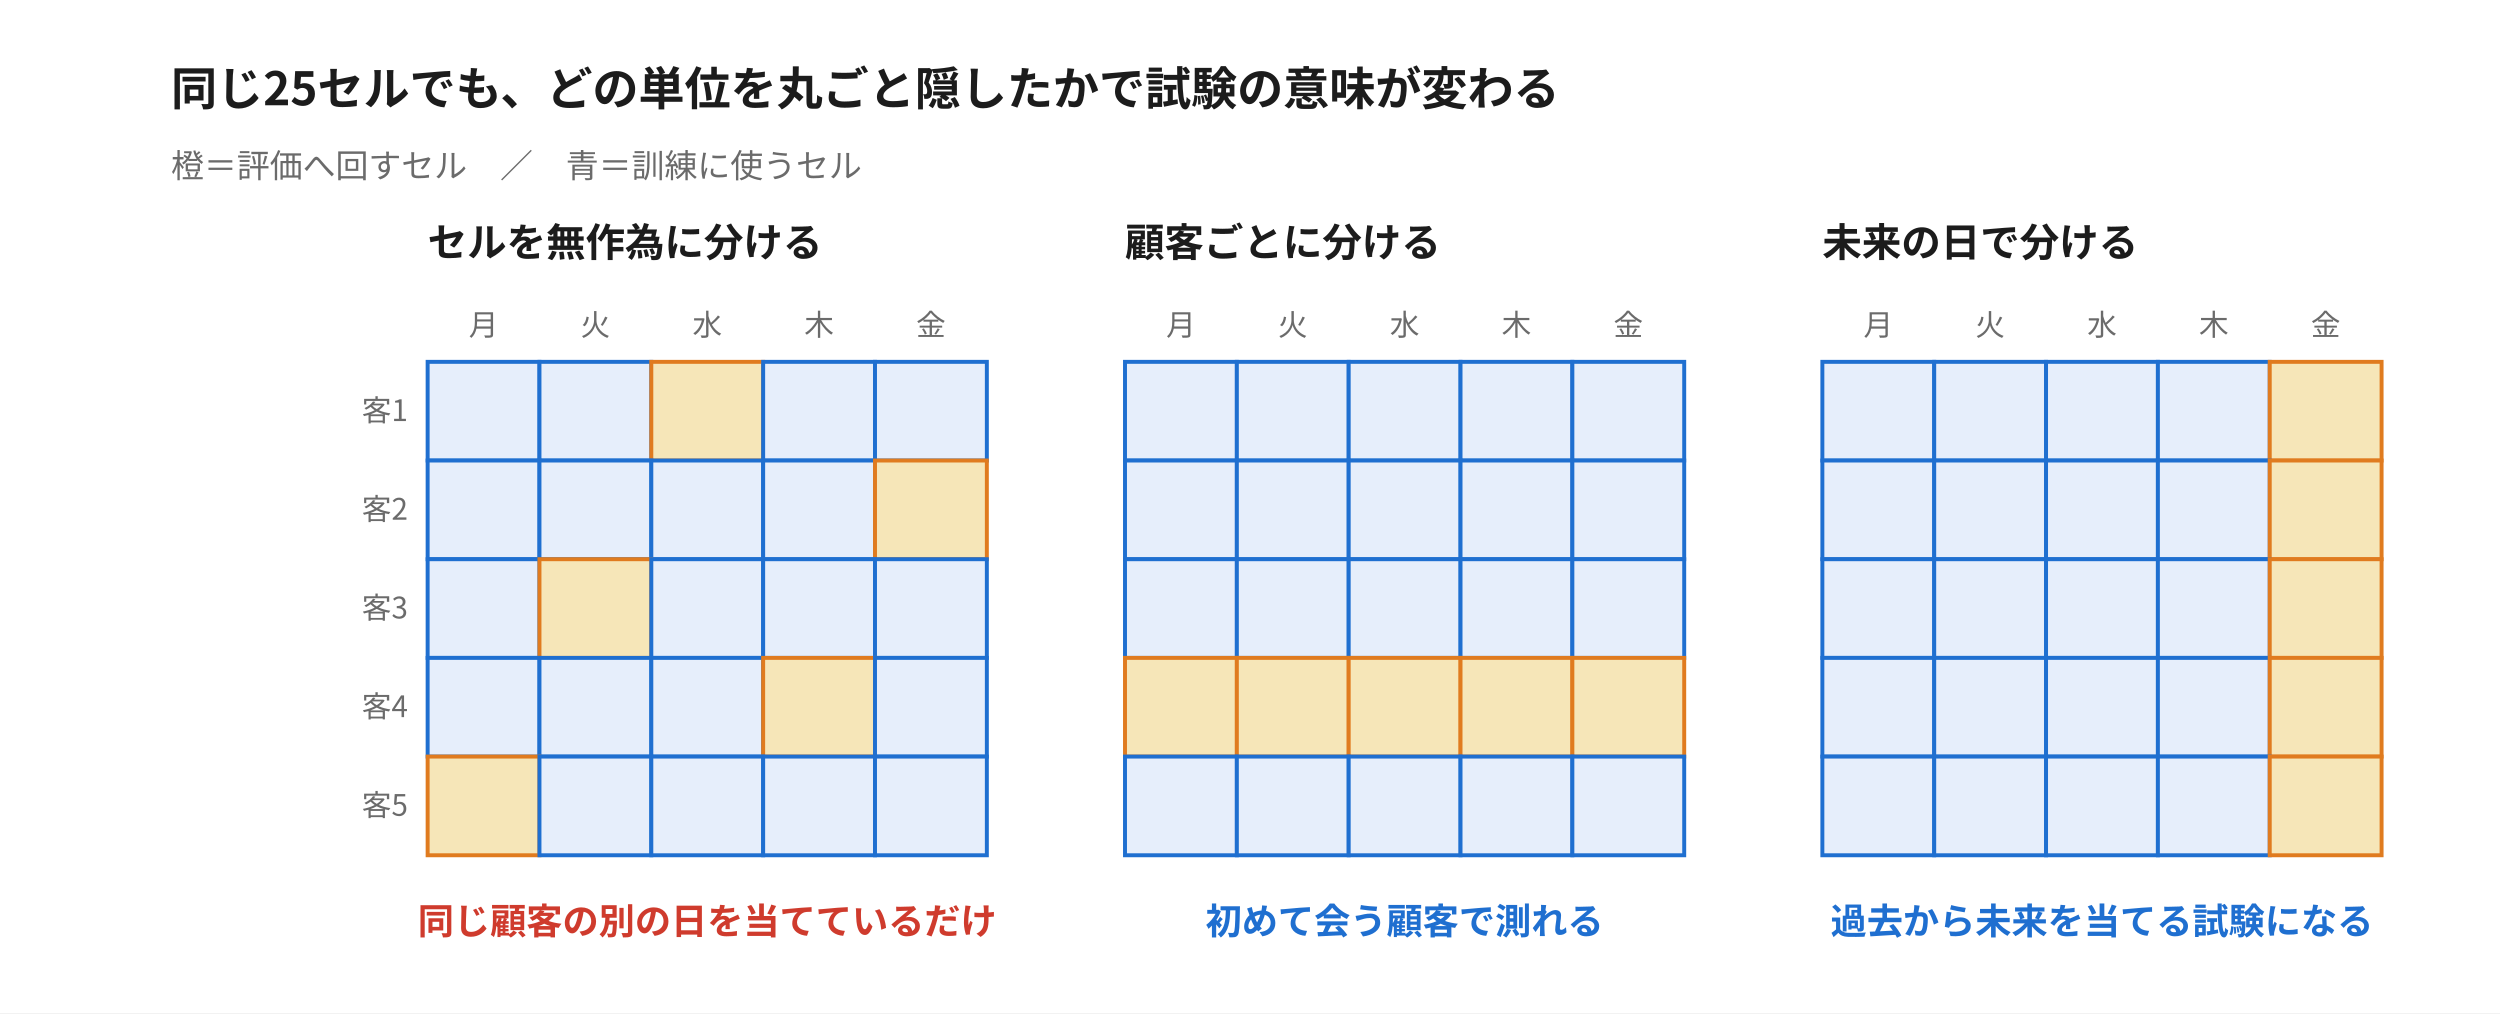
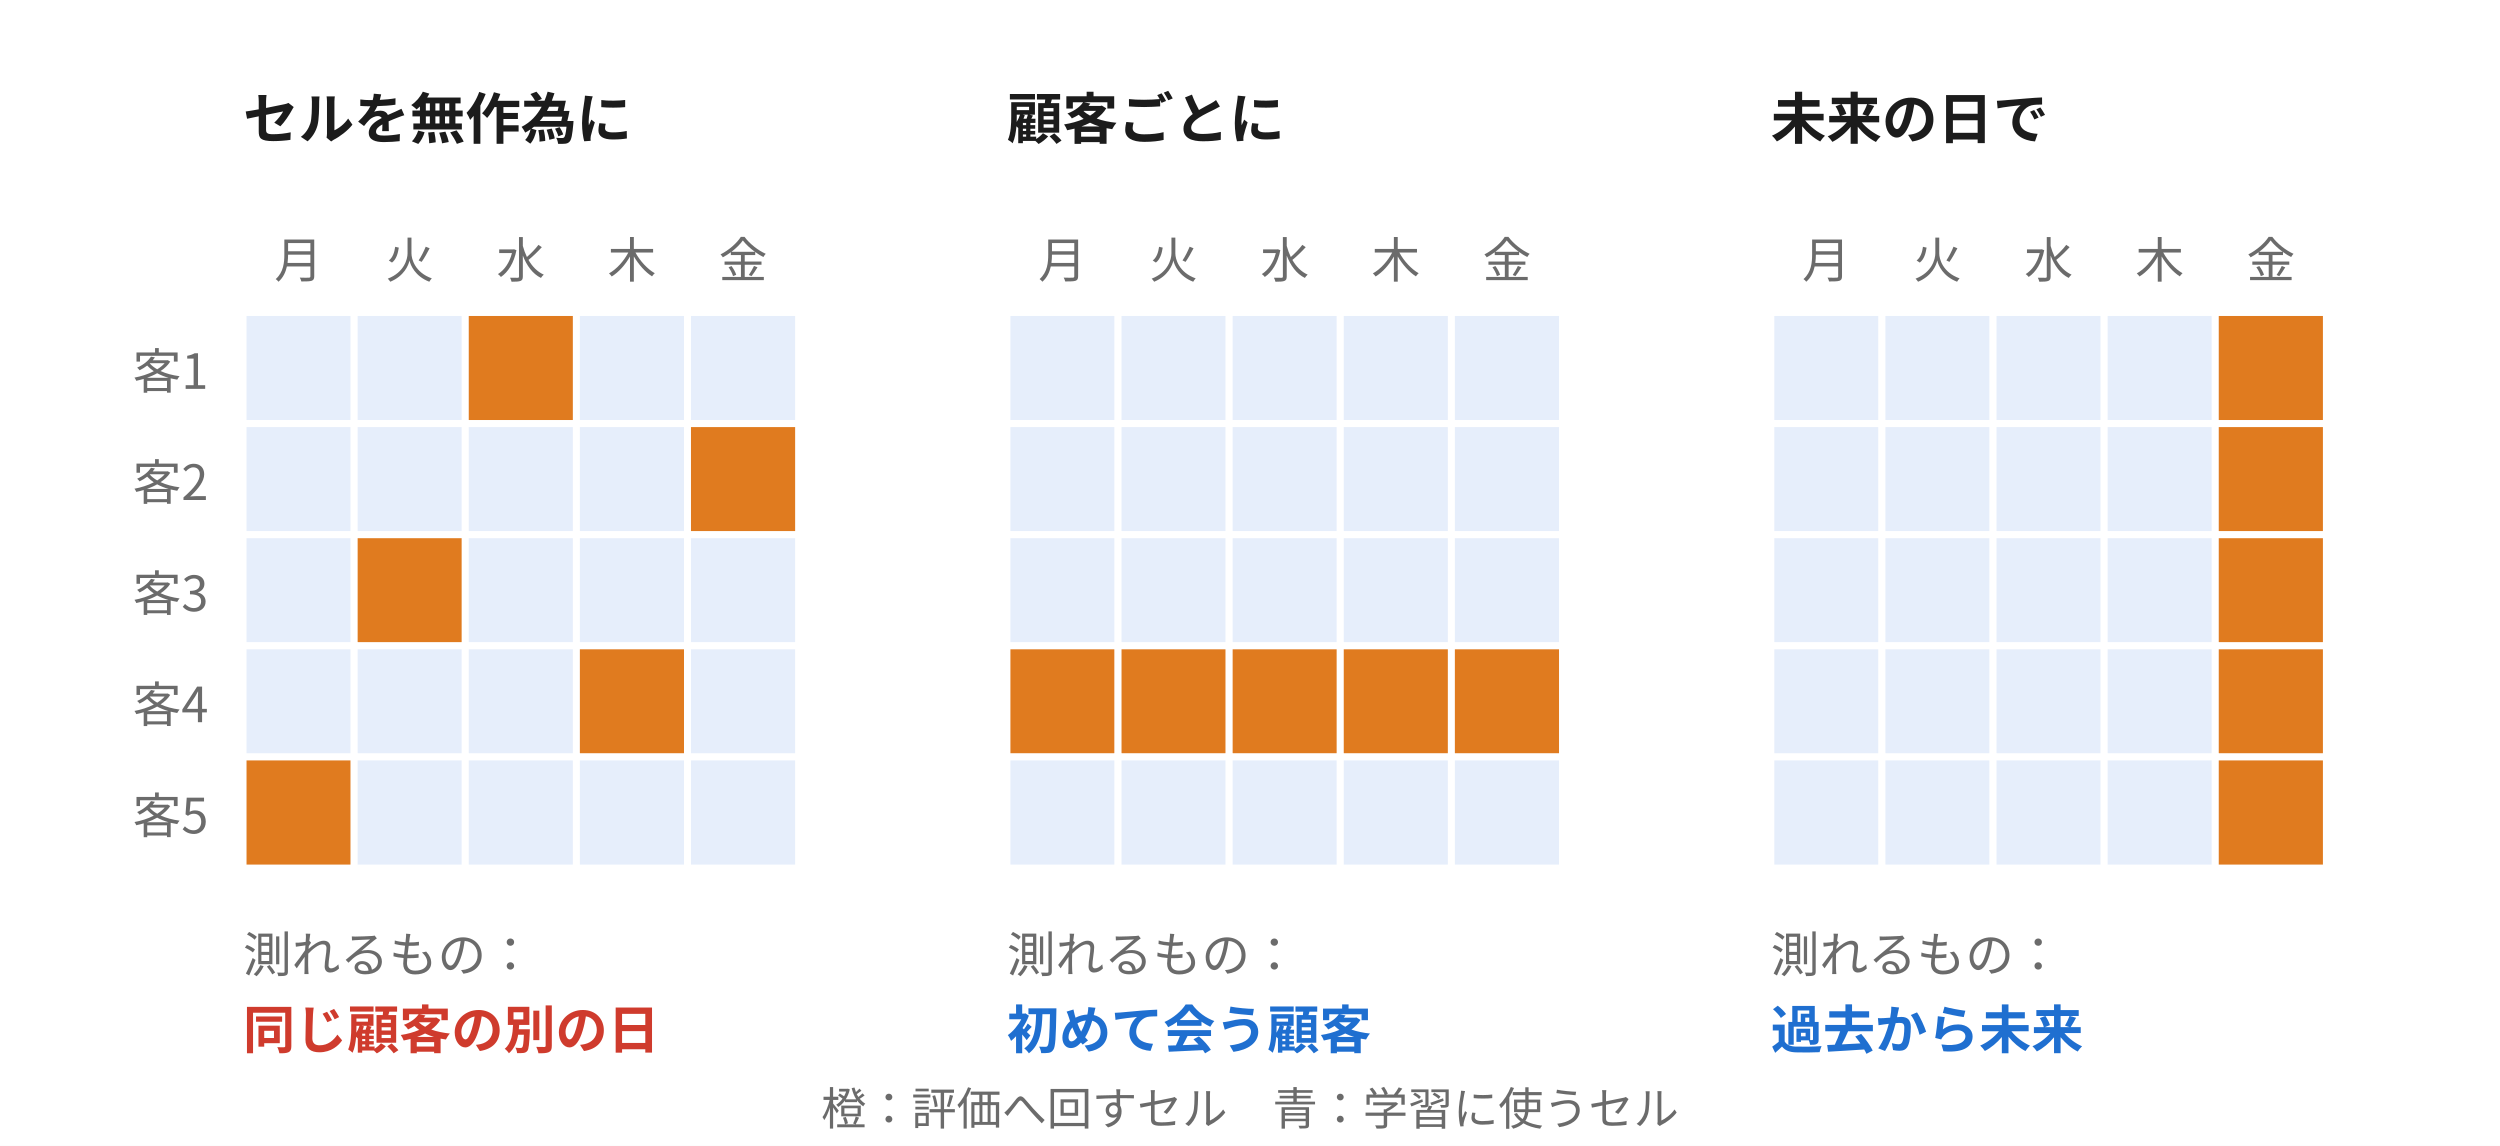
- <svg xmlns="http://www.w3.org/2000/svg" viewBox="0 0 760 308" role="img" aria-labelledby="title desc">
-   <rect x="0" y="0" width="760" height="308" fill="#ffffff" />
-   <text x="52" y="32" font-family="Noto Sans CJK JP, Hiragino Sans, Noto Sans JP, Yu Gothic, sans-serif" font-size="14" fill="#1c1c1c" text-anchor="start" font-weight="700">同じ25セルでも、どの単位を丸ごと隠したかで試験の意味が変わる</text>
-   <text x="52" y="54" font-family="Noto Sans CJK JP, Hiragino Sans, Noto Sans JP, Yu Gothic, sans-serif" font-size="10" fill="#6b6b6b" text-anchor="start" font-weight="400">橙＝評価へ回すセル　／　青＝訓練に使うセル</text>
-   <text x="130" y="78" font-family="Noto Sans CJK JP, Hiragino Sans, Noto Sans JP, Yu Gothic, sans-serif" font-size="12" fill="#1c1c1c" text-anchor="start" font-weight="700">セルを無作為に分ける</text>
-   <text x="147" y="102" font-family="Noto Sans CJK JP, Hiragino Sans, Noto Sans JP, Yu Gothic, sans-serif" font-size="9" fill="#6b6b6b" text-anchor="middle" font-weight="400">月</text>
-   <text x="181" y="102" font-family="Noto Sans CJK JP, Hiragino Sans, Noto Sans JP, Yu Gothic, sans-serif" font-size="9" fill="#6b6b6b" text-anchor="middle" font-weight="400">火</text>
-   <text x="215" y="102" font-family="Noto Sans CJK JP, Hiragino Sans, Noto Sans JP, Yu Gothic, sans-serif" font-size="9" fill="#6b6b6b" text-anchor="middle" font-weight="400">水</text>
-   <text x="249" y="102" font-family="Noto Sans CJK JP, Hiragino Sans, Noto Sans JP, Yu Gothic, sans-serif" font-size="9" fill="#6b6b6b" text-anchor="middle" font-weight="400">木</text>
-   <text x="283" y="102" font-family="Noto Sans CJK JP, Hiragino Sans, Noto Sans JP, Yu Gothic, sans-serif" font-size="9" fill="#6b6b6b" text-anchor="middle" font-weight="400">金</text>
-   <text x="124" y="128" font-family="Noto Sans CJK JP, Hiragino Sans, Noto Sans JP, Yu Gothic, sans-serif" font-size="9" fill="#6b6b6b" text-anchor="end" font-weight="400">客1</text>
-   <rect x="130" y="110" width="34" height="30" rx="0" fill="#e6eefb" stroke="#1f6fd0" stroke-width="1.2" opacity="1" />
-   <rect x="164" y="110" width="34" height="30" rx="0" fill="#e6eefb" stroke="#1f6fd0" stroke-width="1.2" opacity="1" />
-   <rect x="198" y="110" width="34" height="30" rx="0" fill="#f6e6b8" stroke="#e07b1f" stroke-width="1.2" opacity="1" />
-   <rect x="232" y="110" width="34" height="30" rx="0" fill="#e6eefb" stroke="#1f6fd0" stroke-width="1.2" opacity="1" />
-   <rect x="266" y="110" width="34" height="30" rx="0" fill="#e6eefb" stroke="#1f6fd0" stroke-width="1.2" opacity="1" />
-   <text x="124" y="158" font-family="Noto Sans CJK JP, Hiragino Sans, Noto Sans JP, Yu Gothic, sans-serif" font-size="9" fill="#6b6b6b" text-anchor="end" font-weight="400">客2</text>
-   <rect x="130" y="140" width="34" height="30" rx="0" fill="#e6eefb" stroke="#1f6fd0" stroke-width="1.2" opacity="1" />
-   <rect x="164" y="140" width="34" height="30" rx="0" fill="#e6eefb" stroke="#1f6fd0" stroke-width="1.2" opacity="1" />
-   <rect x="198" y="140" width="34" height="30" rx="0" fill="#e6eefb" stroke="#1f6fd0" stroke-width="1.2" opacity="1" />
-   <rect x="232" y="140" width="34" height="30" rx="0" fill="#e6eefb" stroke="#1f6fd0" stroke-width="1.2" opacity="1" />
-   <rect x="266" y="140" width="34" height="30" rx="0" fill="#f6e6b8" stroke="#e07b1f" stroke-width="1.2" opacity="1" />
-   <text x="124" y="188" font-family="Noto Sans CJK JP, Hiragino Sans, Noto Sans JP, Yu Gothic, sans-serif" font-size="9" fill="#6b6b6b" text-anchor="end" font-weight="400">客3</text>
-   <rect x="130" y="170" width="34" height="30" rx="0" fill="#e6eefb" stroke="#1f6fd0" stroke-width="1.2" opacity="1" />
-   <rect x="164" y="170" width="34" height="30" rx="0" fill="#f6e6b8" stroke="#e07b1f" stroke-width="1.2" opacity="1" />
-   <rect x="198" y="170" width="34" height="30" rx="0" fill="#e6eefb" stroke="#1f6fd0" stroke-width="1.2" opacity="1" />
-   <rect x="232" y="170" width="34" height="30" rx="0" fill="#e6eefb" stroke="#1f6fd0" stroke-width="1.2" opacity="1" />
-   <rect x="266" y="170" width="34" height="30" rx="0" fill="#e6eefb" stroke="#1f6fd0" stroke-width="1.2" opacity="1" />
-   <text x="124" y="218" font-family="Noto Sans CJK JP, Hiragino Sans, Noto Sans JP, Yu Gothic, sans-serif" font-size="9" fill="#6b6b6b" text-anchor="end" font-weight="400">客4</text>
-   <rect x="130" y="200" width="34" height="30" rx="0" fill="#e6eefb" stroke="#1f6fd0" stroke-width="1.2" opacity="1" />
-   <rect x="164" y="200" width="34" height="30" rx="0" fill="#e6eefb" stroke="#1f6fd0" stroke-width="1.2" opacity="1" />
-   <rect x="198" y="200" width="34" height="30" rx="0" fill="#e6eefb" stroke="#1f6fd0" stroke-width="1.2" opacity="1" />
-   <rect x="232" y="200" width="34" height="30" rx="0" fill="#f6e6b8" stroke="#e07b1f" stroke-width="1.2" opacity="1" />
-   <rect x="266" y="200" width="34" height="30" rx="0" fill="#e6eefb" stroke="#1f6fd0" stroke-width="1.2" opacity="1" />
-   <text x="124" y="248" font-family="Noto Sans CJK JP, Hiragino Sans, Noto Sans JP, Yu Gothic, sans-serif" font-size="9" fill="#6b6b6b" text-anchor="end" font-weight="400">客5</text>
-   <rect x="130" y="230" width="34" height="30" rx="0" fill="#f6e6b8" stroke="#e07b1f" stroke-width="1.2" opacity="1" />
-   <rect x="164" y="230" width="34" height="30" rx="0" fill="#e6eefb" stroke="#1f6fd0" stroke-width="1.2" opacity="1" />
-   <rect x="198" y="230" width="34" height="30" rx="0" fill="#e6eefb" stroke="#1f6fd0" stroke-width="1.2" opacity="1" />
-   <rect x="232" y="230" width="34" height="30" rx="0" fill="#e6eefb" stroke="#1f6fd0" stroke-width="1.2" opacity="1" />
-   <rect x="266" y="230" width="34" height="30" rx="0" fill="#e6eefb" stroke="#1f6fd0" stroke-width="1.2" opacity="1" />
-   <text x="215" y="284" font-family="Noto Sans CJK JP, Hiragino Sans, Noto Sans JP, Yu Gothic, sans-serif" font-size="11" fill="#cf3b2d" text-anchor="middle" font-weight="700">同じ顧客の別の日を当てているだけ</text>
-   <text x="342" y="78" font-family="Noto Sans CJK JP, Hiragino Sans, Noto Sans JP, Yu Gothic, sans-serif" font-size="12" fill="#1c1c1c" text-anchor="start" font-weight="700">顧客ごとに分ける</text>
-   <text x="359" y="102" font-family="Noto Sans CJK JP, Hiragino Sans, Noto Sans JP, Yu Gothic, sans-serif" font-size="9" fill="#6b6b6b" text-anchor="middle" font-weight="400">月</text>
-   <text x="393" y="102" font-family="Noto Sans CJK JP, Hiragino Sans, Noto Sans JP, Yu Gothic, sans-serif" font-size="9" fill="#6b6b6b" text-anchor="middle" font-weight="400">火</text>
-   <text x="427" y="102" font-family="Noto Sans CJK JP, Hiragino Sans, Noto Sans JP, Yu Gothic, sans-serif" font-size="9" fill="#6b6b6b" text-anchor="middle" font-weight="400">水</text>
-   <text x="461" y="102" font-family="Noto Sans CJK JP, Hiragino Sans, Noto Sans JP, Yu Gothic, sans-serif" font-size="9" fill="#6b6b6b" text-anchor="middle" font-weight="400">木</text>
-   <text x="495" y="102" font-family="Noto Sans CJK JP, Hiragino Sans, Noto Sans JP, Yu Gothic, sans-serif" font-size="9" fill="#6b6b6b" text-anchor="middle" font-weight="400">金</text>
-   <rect x="342" y="110" width="34" height="30" rx="0" fill="#e6eefb" stroke="#1f6fd0" stroke-width="1.2" opacity="1" />
-   <rect x="376" y="110" width="34" height="30" rx="0" fill="#e6eefb" stroke="#1f6fd0" stroke-width="1.2" opacity="1" />
-   <rect x="410" y="110" width="34" height="30" rx="0" fill="#e6eefb" stroke="#1f6fd0" stroke-width="1.2" opacity="1" />
-   <rect x="444" y="110" width="34" height="30" rx="0" fill="#e6eefb" stroke="#1f6fd0" stroke-width="1.2" opacity="1" />
-   <rect x="478" y="110" width="34" height="30" rx="0" fill="#e6eefb" stroke="#1f6fd0" stroke-width="1.2" opacity="1" />
-   <rect x="342" y="140" width="34" height="30" rx="0" fill="#e6eefb" stroke="#1f6fd0" stroke-width="1.2" opacity="1" />
-   <rect x="376" y="140" width="34" height="30" rx="0" fill="#e6eefb" stroke="#1f6fd0" stroke-width="1.2" opacity="1" />
-   <rect x="410" y="140" width="34" height="30" rx="0" fill="#e6eefb" stroke="#1f6fd0" stroke-width="1.2" opacity="1" />
-   <rect x="444" y="140" width="34" height="30" rx="0" fill="#e6eefb" stroke="#1f6fd0" stroke-width="1.2" opacity="1" />
-   <rect x="478" y="140" width="34" height="30" rx="0" fill="#e6eefb" stroke="#1f6fd0" stroke-width="1.2" opacity="1" />
-   <rect x="342" y="170" width="34" height="30" rx="0" fill="#e6eefb" stroke="#1f6fd0" stroke-width="1.2" opacity="1" />
-   <rect x="376" y="170" width="34" height="30" rx="0" fill="#e6eefb" stroke="#1f6fd0" stroke-width="1.2" opacity="1" />
-   <rect x="410" y="170" width="34" height="30" rx="0" fill="#e6eefb" stroke="#1f6fd0" stroke-width="1.2" opacity="1" />
-   <rect x="444" y="170" width="34" height="30" rx="0" fill="#e6eefb" stroke="#1f6fd0" stroke-width="1.2" opacity="1" />
-   <rect x="478" y="170" width="34" height="30" rx="0" fill="#e6eefb" stroke="#1f6fd0" stroke-width="1.2" opacity="1" />
-   <rect x="342" y="200" width="34" height="30" rx="0" fill="#f6e6b8" stroke="#e07b1f" stroke-width="1.2" opacity="1" />
-   <rect x="376" y="200" width="34" height="30" rx="0" fill="#f6e6b8" stroke="#e07b1f" stroke-width="1.2" opacity="1" />
-   <rect x="410" y="200" width="34" height="30" rx="0" fill="#f6e6b8" stroke="#e07b1f" stroke-width="1.2" opacity="1" />
-   <rect x="444" y="200" width="34" height="30" rx="0" fill="#f6e6b8" stroke="#e07b1f" stroke-width="1.2" opacity="1" />
-   <rect x="478" y="200" width="34" height="30" rx="0" fill="#f6e6b8" stroke="#e07b1f" stroke-width="1.2" opacity="1" />
-   <rect x="342" y="230" width="34" height="30" rx="0" fill="#e6eefb" stroke="#1f6fd0" stroke-width="1.2" opacity="1" />
-   <rect x="376" y="230" width="34" height="30" rx="0" fill="#e6eefb" stroke="#1f6fd0" stroke-width="1.2" opacity="1" />
-   <rect x="410" y="230" width="34" height="30" rx="0" fill="#e6eefb" stroke="#1f6fd0" stroke-width="1.2" opacity="1" />
-   <rect x="444" y="230" width="34" height="30" rx="0" fill="#e6eefb" stroke="#1f6fd0" stroke-width="1.2" opacity="1" />
-   <rect x="478" y="230" width="34" height="30" rx="0" fill="#e6eefb" stroke="#1f6fd0" stroke-width="1.2" opacity="1" />
-   <text x="427" y="284" font-family="Noto Sans CJK JP, Hiragino Sans, Noto Sans JP, Yu Gothic, sans-serif" font-size="11" fill="#1f6fd0" text-anchor="middle" font-weight="700">初めて会う顧客で測れる</text>
-   <text x="554" y="78" font-family="Noto Sans CJK JP, Hiragino Sans, Noto Sans JP, Yu Gothic, sans-serif" font-size="12" fill="#1c1c1c" text-anchor="start" font-weight="700">未来の日で分ける</text>
-   <text x="571" y="102" font-family="Noto Sans CJK JP, Hiragino Sans, Noto Sans JP, Yu Gothic, sans-serif" font-size="9" fill="#6b6b6b" text-anchor="middle" font-weight="400">月</text>
-   <text x="605" y="102" font-family="Noto Sans CJK JP, Hiragino Sans, Noto Sans JP, Yu Gothic, sans-serif" font-size="9" fill="#6b6b6b" text-anchor="middle" font-weight="400">火</text>
-   <text x="639" y="102" font-family="Noto Sans CJK JP, Hiragino Sans, Noto Sans JP, Yu Gothic, sans-serif" font-size="9" fill="#6b6b6b" text-anchor="middle" font-weight="400">水</text>
-   <text x="673" y="102" font-family="Noto Sans CJK JP, Hiragino Sans, Noto Sans JP, Yu Gothic, sans-serif" font-size="9" fill="#6b6b6b" text-anchor="middle" font-weight="400">木</text>
-   <text x="707" y="102" font-family="Noto Sans CJK JP, Hiragino Sans, Noto Sans JP, Yu Gothic, sans-serif" font-size="9" fill="#6b6b6b" text-anchor="middle" font-weight="400">金</text>
-   <rect x="554" y="110" width="34" height="30" rx="0" fill="#e6eefb" stroke="#1f6fd0" stroke-width="1.2" opacity="1" />
-   <rect x="588" y="110" width="34" height="30" rx="0" fill="#e6eefb" stroke="#1f6fd0" stroke-width="1.2" opacity="1" />
-   <rect x="622" y="110" width="34" height="30" rx="0" fill="#e6eefb" stroke="#1f6fd0" stroke-width="1.2" opacity="1" />
-   <rect x="656" y="110" width="34" height="30" rx="0" fill="#e6eefb" stroke="#1f6fd0" stroke-width="1.2" opacity="1" />
-   <rect x="690" y="110" width="34" height="30" rx="0" fill="#f6e6b8" stroke="#e07b1f" stroke-width="1.2" opacity="1" />
-   <rect x="554" y="140" width="34" height="30" rx="0" fill="#e6eefb" stroke="#1f6fd0" stroke-width="1.2" opacity="1" />
-   <rect x="588" y="140" width="34" height="30" rx="0" fill="#e6eefb" stroke="#1f6fd0" stroke-width="1.2" opacity="1" />
-   <rect x="622" y="140" width="34" height="30" rx="0" fill="#e6eefb" stroke="#1f6fd0" stroke-width="1.2" opacity="1" />
-   <rect x="656" y="140" width="34" height="30" rx="0" fill="#e6eefb" stroke="#1f6fd0" stroke-width="1.2" opacity="1" />
-   <rect x="690" y="140" width="34" height="30" rx="0" fill="#f6e6b8" stroke="#e07b1f" stroke-width="1.2" opacity="1" />
-   <rect x="554" y="170" width="34" height="30" rx="0" fill="#e6eefb" stroke="#1f6fd0" stroke-width="1.2" opacity="1" />
-   <rect x="588" y="170" width="34" height="30" rx="0" fill="#e6eefb" stroke="#1f6fd0" stroke-width="1.2" opacity="1" />
-   <rect x="622" y="170" width="34" height="30" rx="0" fill="#e6eefb" stroke="#1f6fd0" stroke-width="1.2" opacity="1" />
-   <rect x="656" y="170" width="34" height="30" rx="0" fill="#e6eefb" stroke="#1f6fd0" stroke-width="1.2" opacity="1" />
-   <rect x="690" y="170" width="34" height="30" rx="0" fill="#f6e6b8" stroke="#e07b1f" stroke-width="1.2" opacity="1" />
-   <rect x="554" y="200" width="34" height="30" rx="0" fill="#e6eefb" stroke="#1f6fd0" stroke-width="1.2" opacity="1" />
-   <rect x="588" y="200" width="34" height="30" rx="0" fill="#e6eefb" stroke="#1f6fd0" stroke-width="1.2" opacity="1" />
-   <rect x="622" y="200" width="34" height="30" rx="0" fill="#e6eefb" stroke="#1f6fd0" stroke-width="1.2" opacity="1" />
-   <rect x="656" y="200" width="34" height="30" rx="0" fill="#e6eefb" stroke="#1f6fd0" stroke-width="1.2" opacity="1" />
-   <rect x="690" y="200" width="34" height="30" rx="0" fill="#f6e6b8" stroke="#e07b1f" stroke-width="1.2" opacity="1" />
-   <rect x="554" y="230" width="34" height="30" rx="0" fill="#e6eefb" stroke="#1f6fd0" stroke-width="1.2" opacity="1" />
-   <rect x="588" y="230" width="34" height="30" rx="0" fill="#e6eefb" stroke="#1f6fd0" stroke-width="1.2" opacity="1" />
-   <rect x="622" y="230" width="34" height="30" rx="0" fill="#e6eefb" stroke="#1f6fd0" stroke-width="1.2" opacity="1" />
-   <rect x="656" y="230" width="34" height="30" rx="0" fill="#e6eefb" stroke="#1f6fd0" stroke-width="1.2" opacity="1" />
-   <rect x="690" y="230" width="34" height="30" rx="0" fill="#f6e6b8" stroke="#e07b1f" stroke-width="1.2" opacity="1" />
-   <text x="639" y="284" font-family="Noto Sans CJK JP, Hiragino Sans, Noto Sans JP, Yu Gothic, sans-serif" font-size="11" fill="#1f6fd0" text-anchor="middle" font-weight="700">過去から未来を当てる試験になる</text>
+ <svg xmlns="http://www.w3.org/2000/svg" viewBox="0 0 720 330" role="img" aria-labelledby="title">
+   <rect x="0" y="0" width="720" height="330" fill="#ffffff" />
+   <text x="70" y="40" font-family="Noto Sans CJK JP, Hiragino Sans, Yu Gothic, sans-serif" font-size="16" text-anchor="start" font-weight="700" fill="#1c1c1c">セルを無作為に</text>
+   <text x="86" y="80" font-family="Noto Sans CJK JP, Hiragino Sans, Yu Gothic, sans-serif" font-size="14" text-anchor="middle" fill="#6b6b6b">月</text>
+   <text x="118" y="80" font-family="Noto Sans CJK JP, Hiragino Sans, Yu Gothic, sans-serif" font-size="14" text-anchor="middle" fill="#6b6b6b">火</text>
+   <text x="150" y="80" font-family="Noto Sans CJK JP, Hiragino Sans, Yu Gothic, sans-serif" font-size="14" text-anchor="middle" fill="#6b6b6b">水</text>
+   <text x="182" y="80" font-family="Noto Sans CJK JP, Hiragino Sans, Yu Gothic, sans-serif" font-size="14" text-anchor="middle" fill="#6b6b6b">木</text>
+   <text x="214" y="80" font-family="Noto Sans CJK JP, Hiragino Sans, Yu Gothic, sans-serif" font-size="14" text-anchor="middle" fill="#6b6b6b">金</text>
+   <text x="60" y="112" font-family="Noto Sans CJK JP, Hiragino Sans, Yu Gothic, sans-serif" font-size="14" text-anchor="end" fill="#6b6b6b">客1</text>
+   <rect x="70" y="90" width="32" height="32" fill="#e6eefb" stroke="#ffffff" stroke-width="2" />
+   <rect x="102" y="90" width="32" height="32" fill="#e6eefb" stroke="#ffffff" stroke-width="2" />
+   <rect x="134" y="90" width="32" height="32" fill="#e07b1f" stroke="#ffffff" stroke-width="2" />
+   <rect x="166" y="90" width="32" height="32" fill="#e6eefb" stroke="#ffffff" stroke-width="2" />
+   <rect x="198" y="90" width="32" height="32" fill="#e6eefb" stroke="#ffffff" stroke-width="2" />
+   <text x="60" y="144" font-family="Noto Sans CJK JP, Hiragino Sans, Yu Gothic, sans-serif" font-size="14" text-anchor="end" fill="#6b6b6b">客2</text>
+   <rect x="70" y="122" width="32" height="32" fill="#e6eefb" stroke="#ffffff" stroke-width="2" />
+   <rect x="102" y="122" width="32" height="32" fill="#e6eefb" stroke="#ffffff" stroke-width="2" />
+   <rect x="134" y="122" width="32" height="32" fill="#e6eefb" stroke="#ffffff" stroke-width="2" />
+   <rect x="166" y="122" width="32" height="32" fill="#e6eefb" stroke="#ffffff" stroke-width="2" />
+   <rect x="198" y="122" width="32" height="32" fill="#e07b1f" stroke="#ffffff" stroke-width="2" />
+   <text x="60" y="176" font-family="Noto Sans CJK JP, Hiragino Sans, Yu Gothic, sans-serif" font-size="14" text-anchor="end" fill="#6b6b6b">客3</text>
+   <rect x="70" y="154" width="32" height="32" fill="#e6eefb" stroke="#ffffff" stroke-width="2" />
+   <rect x="102" y="154" width="32" height="32" fill="#e07b1f" stroke="#ffffff" stroke-width="2" />
+   <rect x="134" y="154" width="32" height="32" fill="#e6eefb" stroke="#ffffff" stroke-width="2" />
+   <rect x="166" y="154" width="32" height="32" fill="#e6eefb" stroke="#ffffff" stroke-width="2" />
+   <rect x="198" y="154" width="32" height="32" fill="#e6eefb" stroke="#ffffff" stroke-width="2" />
+   <text x="60" y="208" font-family="Noto Sans CJK JP, Hiragino Sans, Yu Gothic, sans-serif" font-size="14" text-anchor="end" fill="#6b6b6b">客4</text>
+   <rect x="70" y="186" width="32" height="32" fill="#e6eefb" stroke="#ffffff" stroke-width="2" />
+   <rect x="102" y="186" width="32" height="32" fill="#e6eefb" stroke="#ffffff" stroke-width="2" />
+   <rect x="134" y="186" width="32" height="32" fill="#e6eefb" stroke="#ffffff" stroke-width="2" />
+   <rect x="166" y="186" width="32" height="32" fill="#e07b1f" stroke="#ffffff" stroke-width="2" />
+   <rect x="198" y="186" width="32" height="32" fill="#e6eefb" stroke="#ffffff" stroke-width="2" />
+   <text x="60" y="240" font-family="Noto Sans CJK JP, Hiragino Sans, Yu Gothic, sans-serif" font-size="14" text-anchor="end" fill="#6b6b6b">客5</text>
+   <rect x="70" y="218" width="32" height="32" fill="#e07b1f" stroke="#ffffff" stroke-width="2" />
+   <rect x="102" y="218" width="32" height="32" fill="#e6eefb" stroke="#ffffff" stroke-width="2" />
+   <rect x="134" y="218" width="32" height="32" fill="#e6eefb" stroke="#ffffff" stroke-width="2" />
+   <rect x="166" y="218" width="32" height="32" fill="#e6eefb" stroke="#ffffff" stroke-width="2" />
+   <rect x="198" y="218" width="32" height="32" fill="#e6eefb" stroke="#ffffff" stroke-width="2" />
+   <text x="70" y="280" font-family="Noto Sans CJK JP, Hiragino Sans, Yu Gothic, sans-serif" font-size="14" text-anchor="start" fill="#6b6b6b">測れるもの：</text>
+   <text x="70" y="302" font-family="Noto Sans CJK JP, Hiragino Sans, Yu Gothic, sans-serif" font-size="15" text-anchor="start" font-weight="700" fill="#cf3b2d">同じ顧客の別の日</text>
+   <text x="290" y="40" font-family="Noto Sans CJK JP, Hiragino Sans, Yu Gothic, sans-serif" font-size="16" text-anchor="start" font-weight="700" fill="#1c1c1c">顧客ごとに</text>
+   <text x="306" y="80" font-family="Noto Sans CJK JP, Hiragino Sans, Yu Gothic, sans-serif" font-size="14" text-anchor="middle" fill="#6b6b6b">月</text>
+   <text x="338" y="80" font-family="Noto Sans CJK JP, Hiragino Sans, Yu Gothic, sans-serif" font-size="14" text-anchor="middle" fill="#6b6b6b">火</text>
+   <text x="370" y="80" font-family="Noto Sans CJK JP, Hiragino Sans, Yu Gothic, sans-serif" font-size="14" text-anchor="middle" fill="#6b6b6b">水</text>
+   <text x="402" y="80" font-family="Noto Sans CJK JP, Hiragino Sans, Yu Gothic, sans-serif" font-size="14" text-anchor="middle" fill="#6b6b6b">木</text>
+   <text x="434" y="80" font-family="Noto Sans CJK JP, Hiragino Sans, Yu Gothic, sans-serif" font-size="14" text-anchor="middle" fill="#6b6b6b">金</text>
+   <rect x="290" y="90" width="32" height="32" fill="#e6eefb" stroke="#ffffff" stroke-width="2" />
+   <rect x="322" y="90" width="32" height="32" fill="#e6eefb" stroke="#ffffff" stroke-width="2" />
+   <rect x="354" y="90" width="32" height="32" fill="#e6eefb" stroke="#ffffff" stroke-width="2" />
+   <rect x="386" y="90" width="32" height="32" fill="#e6eefb" stroke="#ffffff" stroke-width="2" />
+   <rect x="418" y="90" width="32" height="32" fill="#e6eefb" stroke="#ffffff" stroke-width="2" />
+   <rect x="290" y="122" width="32" height="32" fill="#e6eefb" stroke="#ffffff" stroke-width="2" />
+   <rect x="322" y="122" width="32" height="32" fill="#e6eefb" stroke="#ffffff" stroke-width="2" />
+   <rect x="354" y="122" width="32" height="32" fill="#e6eefb" stroke="#ffffff" stroke-width="2" />
+   <rect x="386" y="122" width="32" height="32" fill="#e6eefb" stroke="#ffffff" stroke-width="2" />
+   <rect x="418" y="122" width="32" height="32" fill="#e6eefb" stroke="#ffffff" stroke-width="2" />
+   <rect x="290" y="154" width="32" height="32" fill="#e6eefb" stroke="#ffffff" stroke-width="2" />
+   <rect x="322" y="154" width="32" height="32" fill="#e6eefb" stroke="#ffffff" stroke-width="2" />
+   <rect x="354" y="154" width="32" height="32" fill="#e6eefb" stroke="#ffffff" stroke-width="2" />
+   <rect x="386" y="154" width="32" height="32" fill="#e6eefb" stroke="#ffffff" stroke-width="2" />
+   <rect x="418" y="154" width="32" height="32" fill="#e6eefb" stroke="#ffffff" stroke-width="2" />
+   <rect x="290" y="186" width="32" height="32" fill="#e07b1f" stroke="#ffffff" stroke-width="2" />
+   <rect x="322" y="186" width="32" height="32" fill="#e07b1f" stroke="#ffffff" stroke-width="2" />
+   <rect x="354" y="186" width="32" height="32" fill="#e07b1f" stroke="#ffffff" stroke-width="2" />
+   <rect x="386" y="186" width="32" height="32" fill="#e07b1f" stroke="#ffffff" stroke-width="2" />
+   <rect x="418" y="186" width="32" height="32" fill="#e07b1f" stroke="#ffffff" stroke-width="2" />
+   <rect x="290" y="218" width="32" height="32" fill="#e6eefb" stroke="#ffffff" stroke-width="2" />
+   <rect x="322" y="218" width="32" height="32" fill="#e6eefb" stroke="#ffffff" stroke-width="2" />
+   <rect x="354" y="218" width="32" height="32" fill="#e6eefb" stroke="#ffffff" stroke-width="2" />
+   <rect x="386" y="218" width="32" height="32" fill="#e6eefb" stroke="#ffffff" stroke-width="2" />
+   <rect x="418" y="218" width="32" height="32" fill="#e6eefb" stroke="#ffffff" stroke-width="2" />
+   <text x="290" y="280" font-family="Noto Sans CJK JP, Hiragino Sans, Yu Gothic, sans-serif" font-size="14" text-anchor="start" fill="#6b6b6b">測れるもの：</text>
+   <text x="290" y="302" font-family="Noto Sans CJK JP, Hiragino Sans, Yu Gothic, sans-serif" font-size="15" text-anchor="start" font-weight="700" fill="#1f6fd0">初めて会う顧客</text>
+   <text x="510" y="40" font-family="Noto Sans CJK JP, Hiragino Sans, Yu Gothic, sans-serif" font-size="16" text-anchor="start" font-weight="700" fill="#1c1c1c">未来の日で</text>
+   <text x="526" y="80" font-family="Noto Sans CJK JP, Hiragino Sans, Yu Gothic, sans-serif" font-size="14" text-anchor="middle" fill="#6b6b6b">月</text>
+   <text x="558" y="80" font-family="Noto Sans CJK JP, Hiragino Sans, Yu Gothic, sans-serif" font-size="14" text-anchor="middle" fill="#6b6b6b">火</text>
+   <text x="590" y="80" font-family="Noto Sans CJK JP, Hiragino Sans, Yu Gothic, sans-serif" font-size="14" text-anchor="middle" fill="#6b6b6b">水</text>
+   <text x="622" y="80" font-family="Noto Sans CJK JP, Hiragino Sans, Yu Gothic, sans-serif" font-size="14" text-anchor="middle" fill="#6b6b6b">木</text>
+   <text x="654" y="80" font-family="Noto Sans CJK JP, Hiragino Sans, Yu Gothic, sans-serif" font-size="14" text-anchor="middle" fill="#6b6b6b">金</text>
+   <rect x="510" y="90" width="32" height="32" fill="#e6eefb" stroke="#ffffff" stroke-width="2" />
+   <rect x="542" y="90" width="32" height="32" fill="#e6eefb" stroke="#ffffff" stroke-width="2" />
+   <rect x="574" y="90" width="32" height="32" fill="#e6eefb" stroke="#ffffff" stroke-width="2" />
+   <rect x="606" y="90" width="32" height="32" fill="#e6eefb" stroke="#ffffff" stroke-width="2" />
+   <rect x="638" y="90" width="32" height="32" fill="#e07b1f" stroke="#ffffff" stroke-width="2" />
+   <rect x="510" y="122" width="32" height="32" fill="#e6eefb" stroke="#ffffff" stroke-width="2" />
+   <rect x="542" y="122" width="32" height="32" fill="#e6eefb" stroke="#ffffff" stroke-width="2" />
+   <rect x="574" y="122" width="32" height="32" fill="#e6eefb" stroke="#ffffff" stroke-width="2" />
+   <rect x="606" y="122" width="32" height="32" fill="#e6eefb" stroke="#ffffff" stroke-width="2" />
+   <rect x="638" y="122" width="32" height="32" fill="#e07b1f" stroke="#ffffff" stroke-width="2" />
+   <rect x="510" y="154" width="32" height="32" fill="#e6eefb" stroke="#ffffff" stroke-width="2" />
+   <rect x="542" y="154" width="32" height="32" fill="#e6eefb" stroke="#ffffff" stroke-width="2" />
+   <rect x="574" y="154" width="32" height="32" fill="#e6eefb" stroke="#ffffff" stroke-width="2" />
+   <rect x="606" y="154" width="32" height="32" fill="#e6eefb" stroke="#ffffff" stroke-width="2" />
+   <rect x="638" y="154" width="32" height="32" fill="#e07b1f" stroke="#ffffff" stroke-width="2" />
+   <rect x="510" y="186" width="32" height="32" fill="#e6eefb" stroke="#ffffff" stroke-width="2" />
+   <rect x="542" y="186" width="32" height="32" fill="#e6eefb" stroke="#ffffff" stroke-width="2" />
+   <rect x="574" y="186" width="32" height="32" fill="#e6eefb" stroke="#ffffff" stroke-width="2" />
+   <rect x="606" y="186" width="32" height="32" fill="#e6eefb" stroke="#ffffff" stroke-width="2" />
+   <rect x="638" y="186" width="32" height="32" fill="#e07b1f" stroke="#ffffff" stroke-width="2" />
+   <rect x="510" y="218" width="32" height="32" fill="#e6eefb" stroke="#ffffff" stroke-width="2" />
+   <rect x="542" y="218" width="32" height="32" fill="#e6eefb" stroke="#ffffff" stroke-width="2" />
+   <rect x="574" y="218" width="32" height="32" fill="#e6eefb" stroke="#ffffff" stroke-width="2" />
+   <rect x="606" y="218" width="32" height="32" fill="#e6eefb" stroke="#ffffff" stroke-width="2" />
+   <rect x="638" y="218" width="32" height="32" fill="#e07b1f" stroke="#ffffff" stroke-width="2" />
+   <text x="510" y="280" font-family="Noto Sans CJK JP, Hiragino Sans, Yu Gothic, sans-serif" font-size="14" text-anchor="start" fill="#6b6b6b">測れるもの：</text>
+   <text x="510" y="302" font-family="Noto Sans CJK JP, Hiragino Sans, Yu Gothic, sans-serif" font-size="15" text-anchor="start" font-weight="700" fill="#1f6fd0">過去から未来</text>
+   <text x="360" y="324" font-family="Noto Sans CJK JP, Hiragino Sans, Yu Gothic, sans-serif" font-size="13" text-anchor="middle" fill="#6b6b6b">橙：評価へ回すセル　青：学習に使うセル</text>
</svg>
